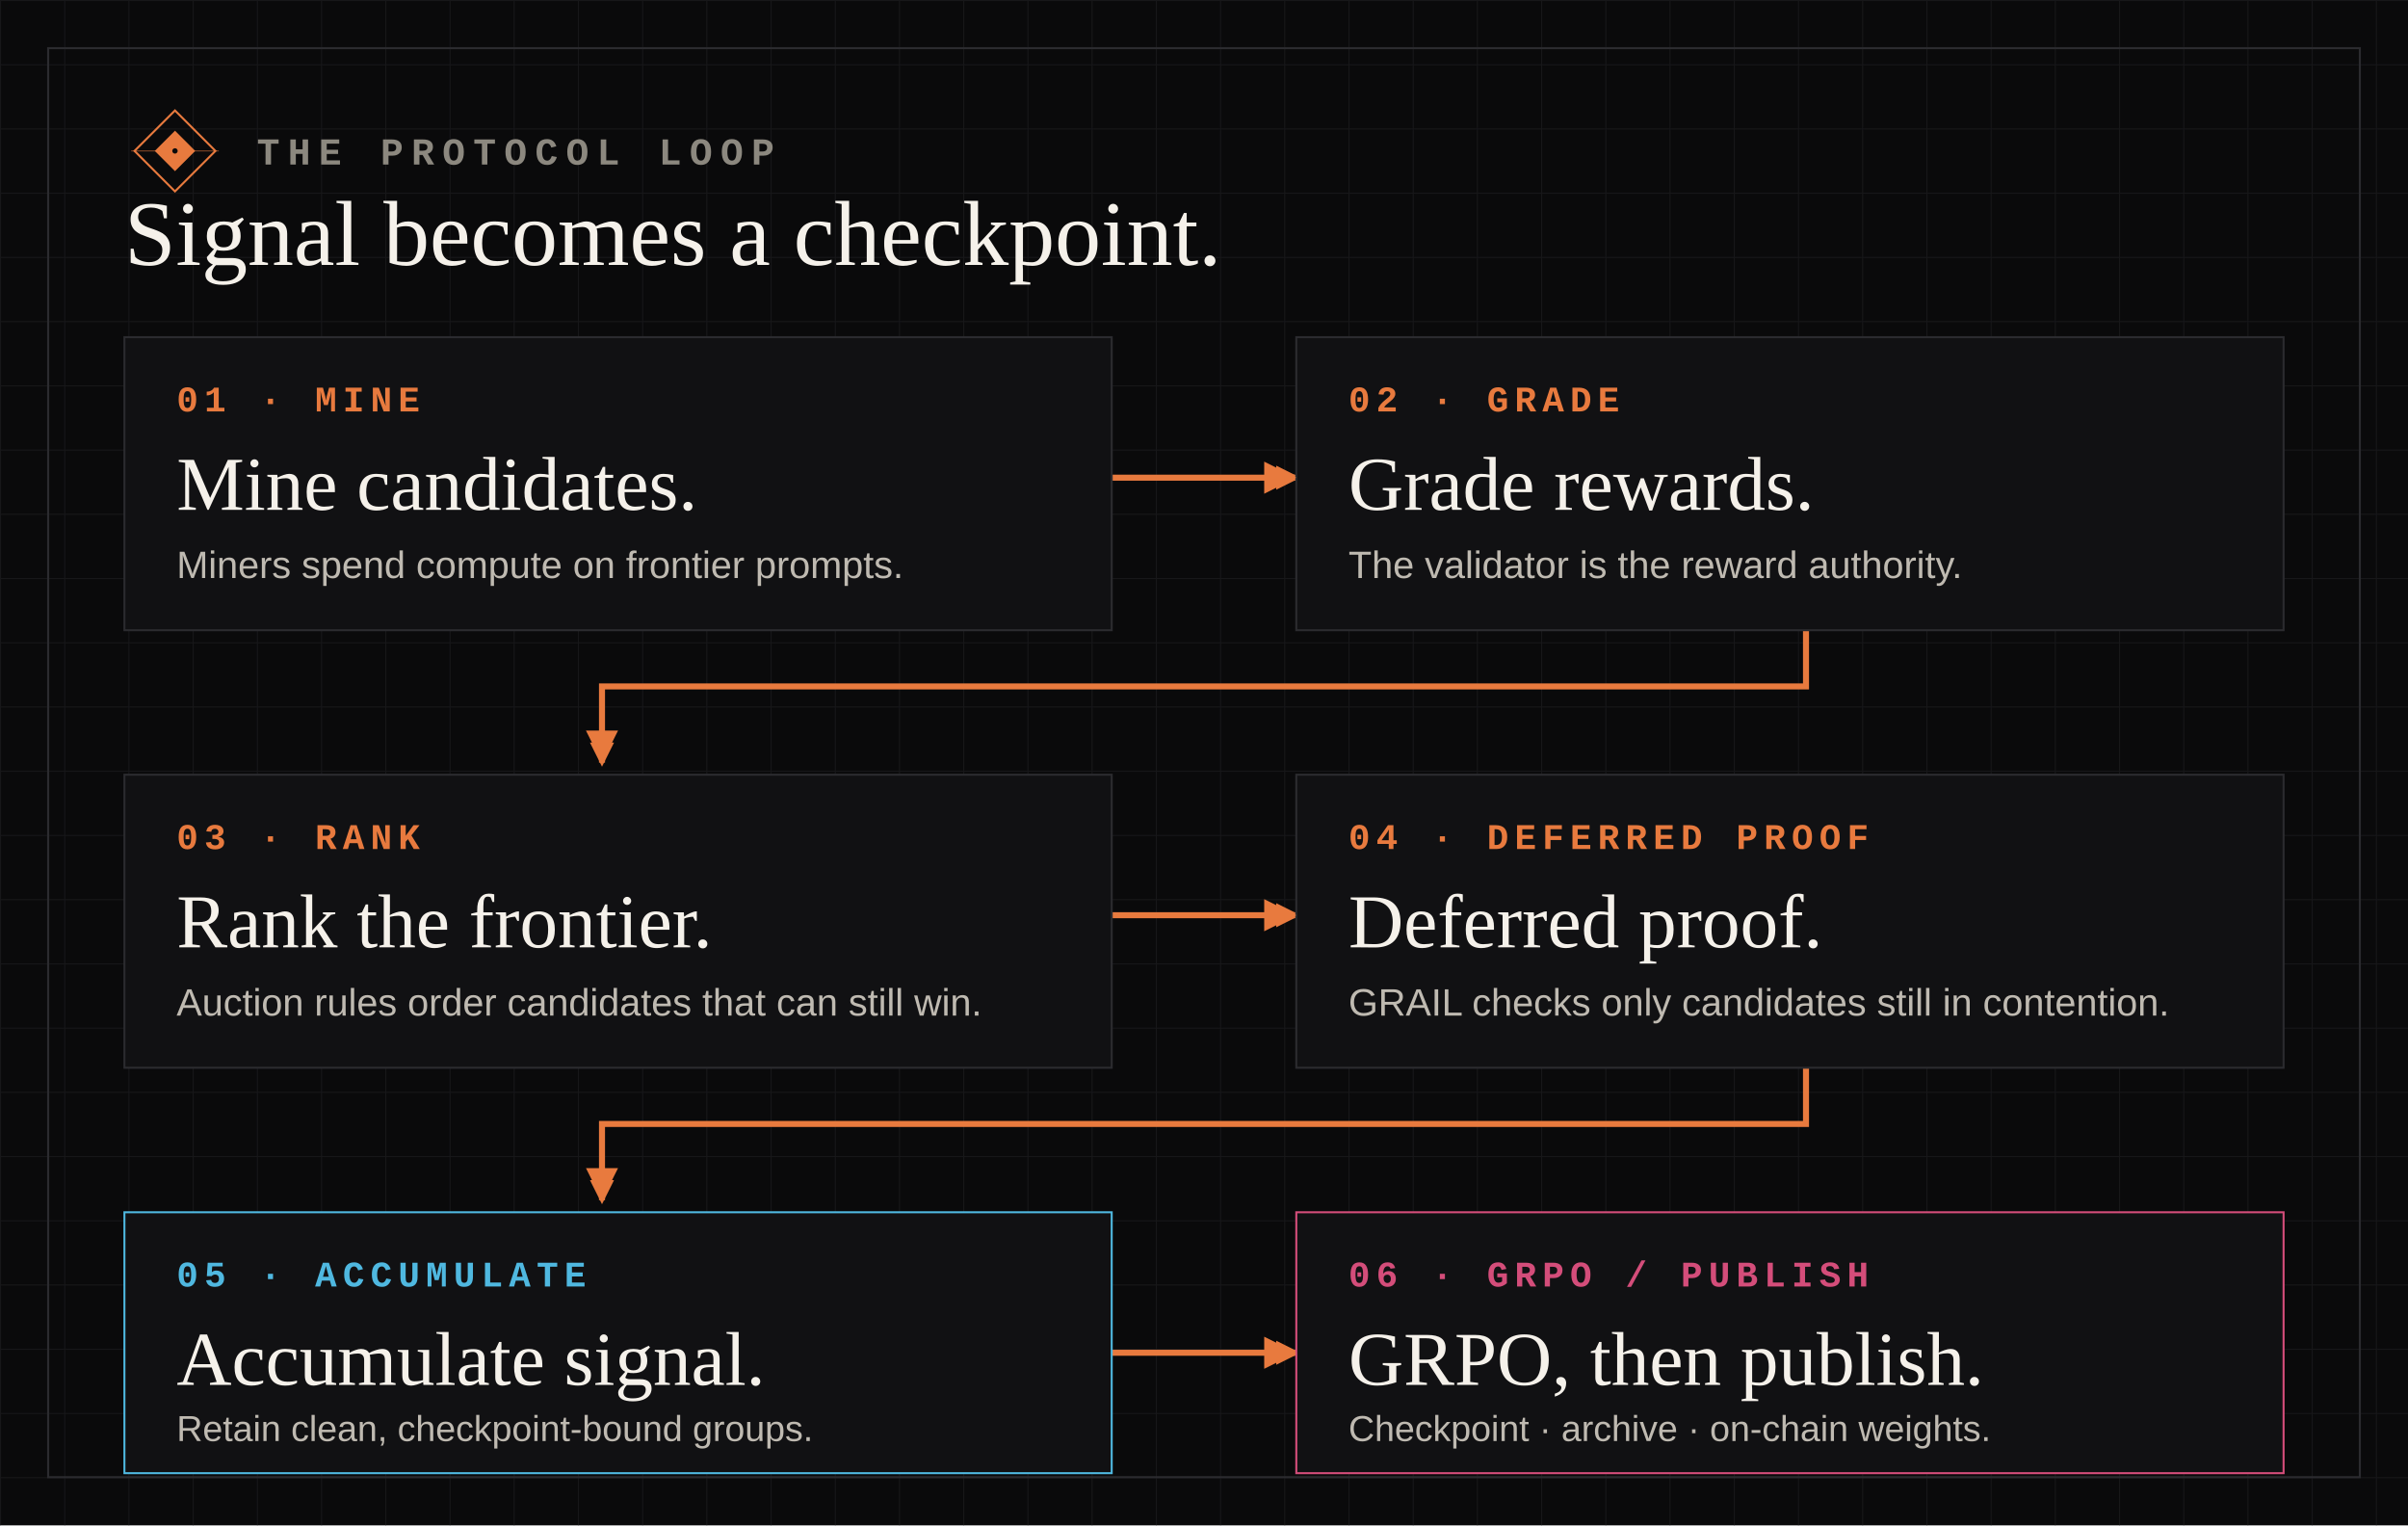
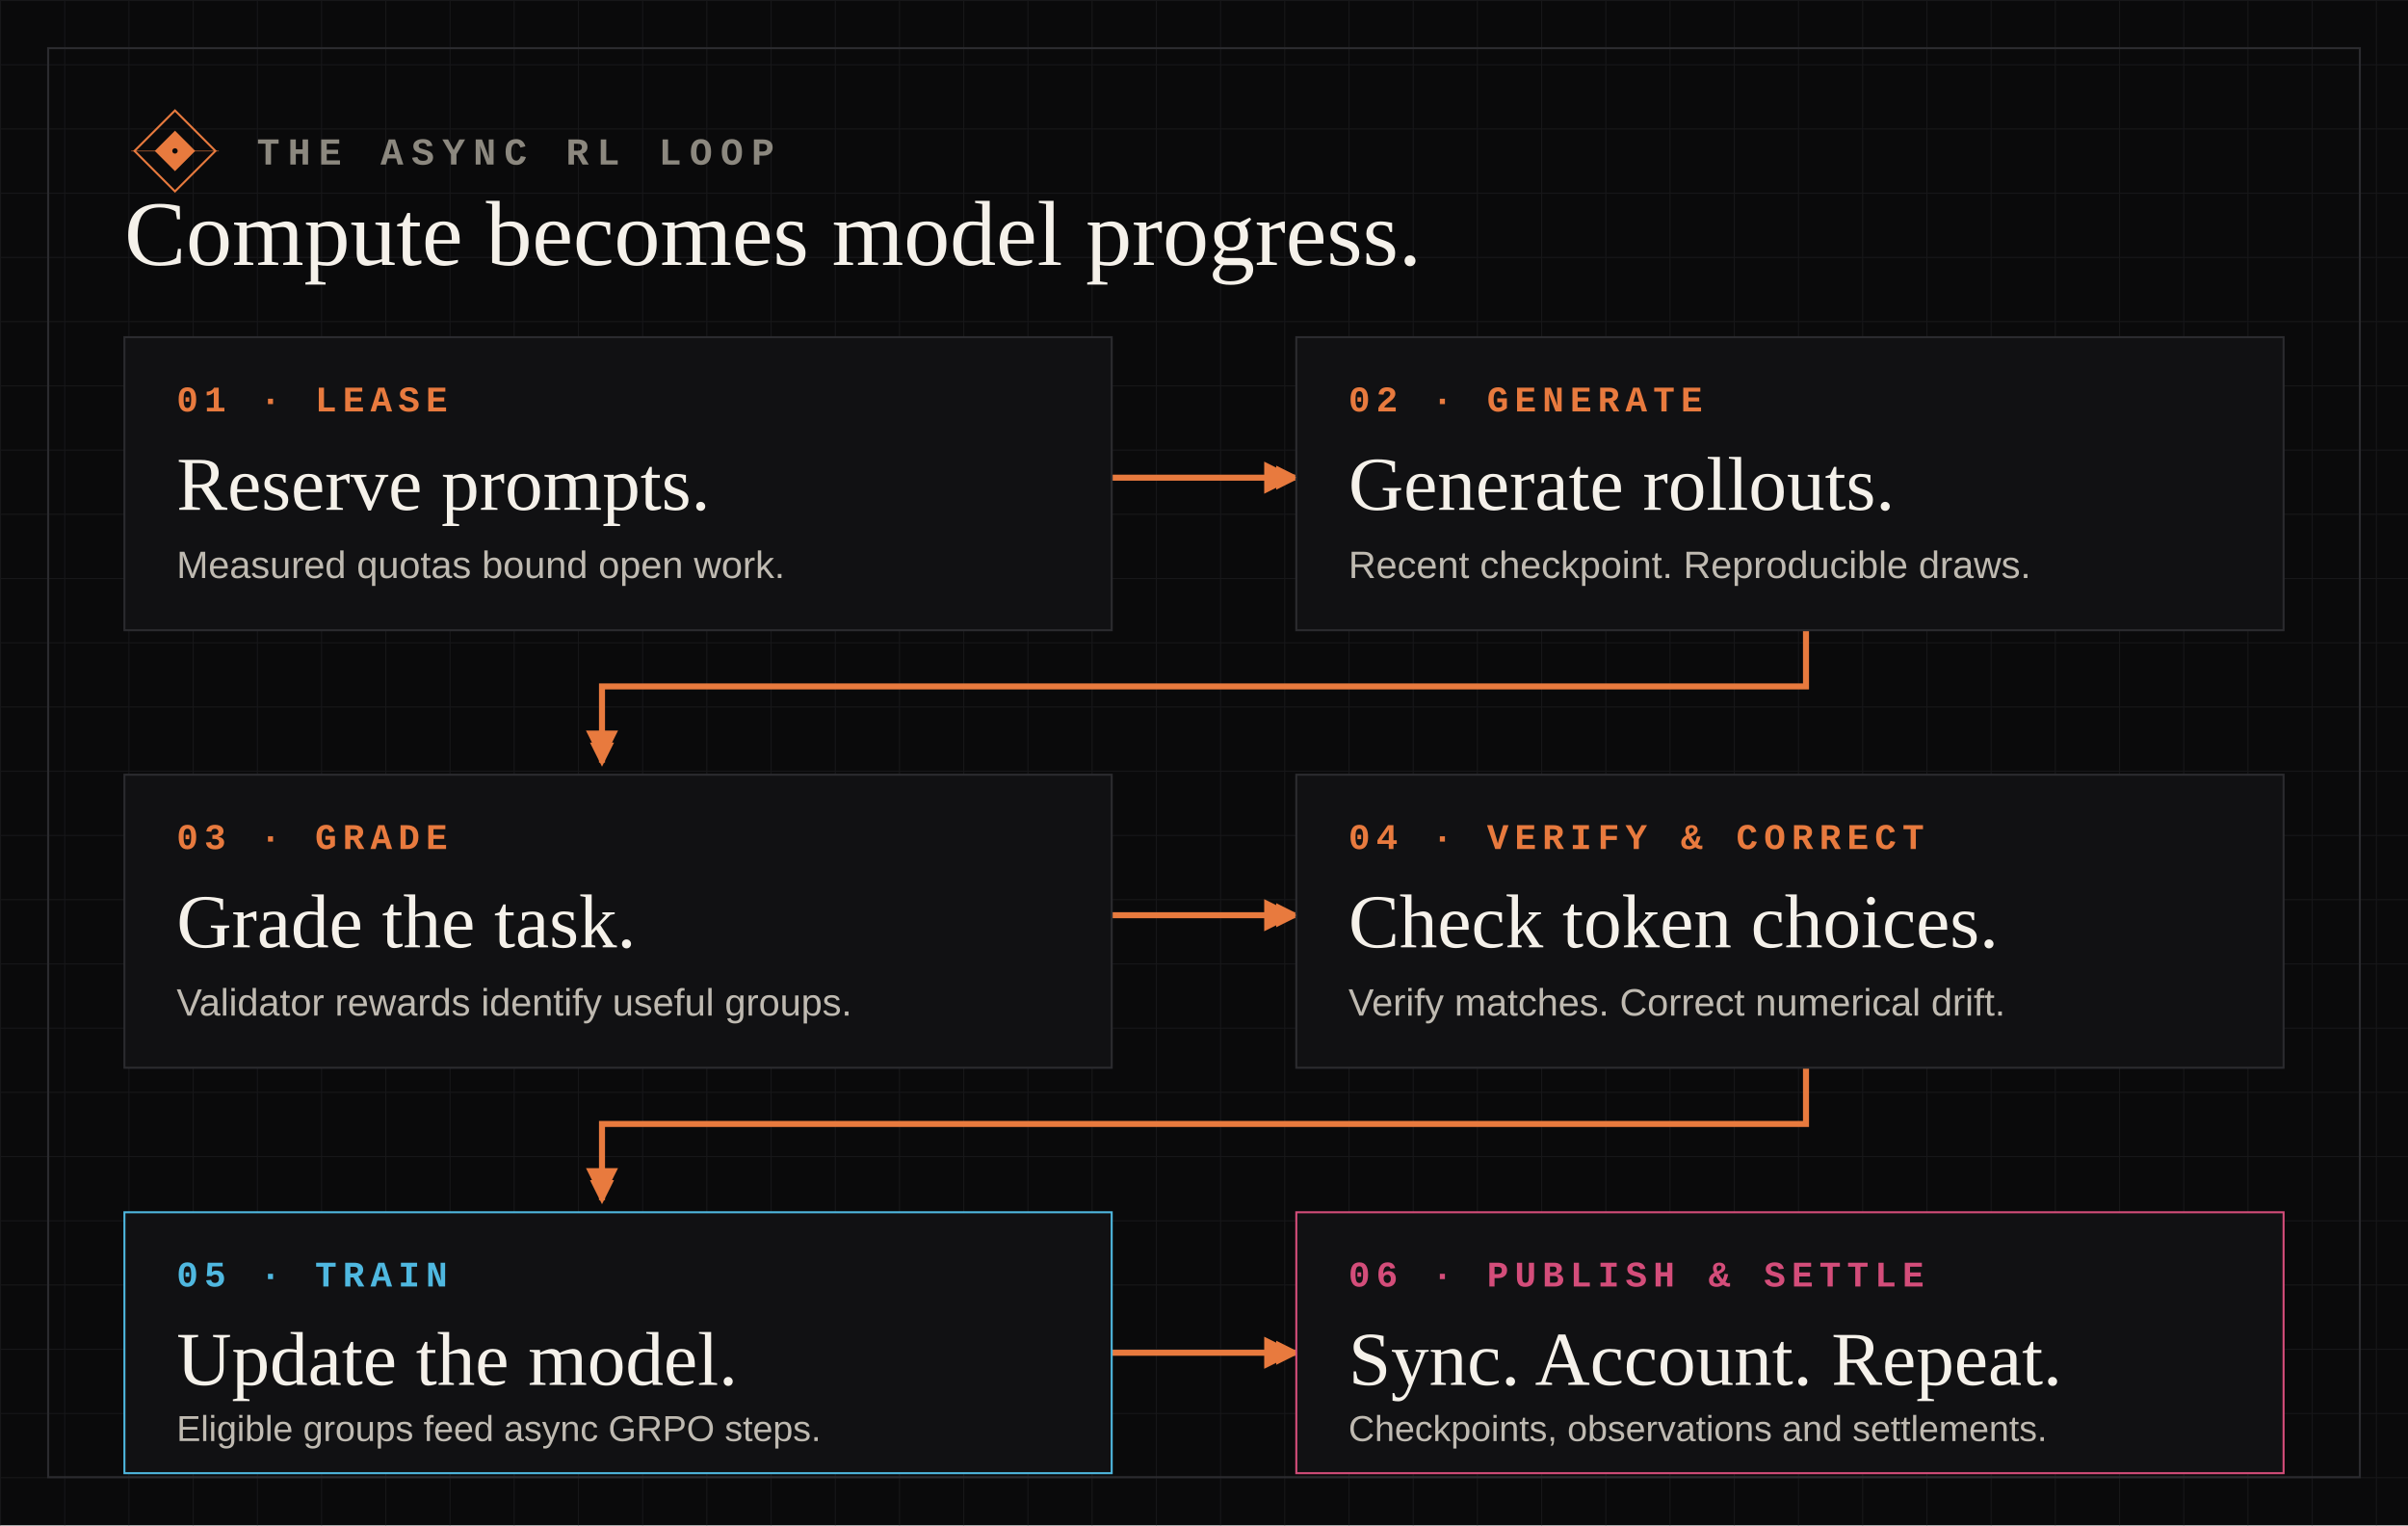
<svg xmlns="http://www.w3.org/2000/svg" width="1200" height="760" viewBox="0 0 1200 760" role="img" aria-labelledby="reliquary-core-loop-title reliquary-core-loop-description" focusable="false">
  <defs>
    <pattern id="reliquary-core-loop-grid" width="32" height="32" patternUnits="userSpaceOnUse">
      <path d="M 32 0 L 0 0 0 32" fill="none" stroke="#202024" stroke-width="1" />
    </pattern>
    <marker id="reliquary-core-loop-arrow" markerWidth="12" markerHeight="12" refX="10" refY="6" orient="auto" markerUnits="userSpaceOnUse">
      <path d="M 0 0 L 12 6 L 0 12 Z" fill="#e87a3e" />
    </marker>
  </defs>
  <rect width="1200" height="760" fill="#0a0a0b" />
  <rect width="1200" height="760" fill="url(#reliquary-core-loop-grid)" opacity="0.55" />
  <rect x="24" y="24" width="1152" height="712" fill="none" stroke="#2b2b2f" />
  <g transform="translate(62 50) scale(0.42)">
    <line x1="8" y1="60" x2="112" y2="60" stroke="#e87a3e" stroke-width="1.2" opacity="0.55" />
    <path d="M 60 12 L 108 60 L 60 108 L 12 60 Z" fill="none" stroke="#e87a3e" stroke-width="2.4" stroke-linejoin="miter" />
    <path d="M 60 36 L 84 60 L 60 84 L 36 60 Z" fill="#e87a3e" />
    <circle cx="60" cy="60" r="3.2" fill="#0a0a0b" />
  </g>
-   <text x="128" y="82" fill="#8c887f" font-family="'Courier New', Courier, monospace" font-size="19" font-weight="700" letter-spacing="4">THE PROTOCOL LOOP</text>
-   <text x="62" y="132" fill="#f5f1ea" font-family="Georgia, 'Times New Roman', serif" font-size="46">Signal becomes a checkpoint.</text>
+   <text x="128" y="82" fill="#8c887f" font-family="'Courier New', Courier, monospace" font-size="19" font-weight="700" letter-spacing="4">THE ASYNC RL LOOP</text>
+   <text x="62" y="132" fill="#f5f1ea" font-family="Georgia, 'Times New Roman', serif" font-size="46">Compute becomes model progress.</text>
  <path d="M 554 238 H 646" fill="none" stroke="#e87a3e" stroke-width="3" marker-end="url(#reliquary-core-loop-arrow)" />
  <path d="M 900 314 V 342 H 300 V 380" fill="none" stroke="#e87a3e" stroke-width="3" marker-end="url(#reliquary-core-loop-arrow)" />
  <path d="M 554 456 H 646" fill="none" stroke="#e87a3e" stroke-width="3" marker-end="url(#reliquary-core-loop-arrow)" />
  <path d="M 900 532 V 560 H 300 V 598" fill="none" stroke="#e87a3e" stroke-width="3" marker-end="url(#reliquary-core-loop-arrow)" />
  <path d="M 554 674 H 646" fill="none" stroke="#e87a3e" stroke-width="3" marker-end="url(#reliquary-core-loop-arrow)" />
  <g>
    <rect x="62" y="168" width="492" height="146" fill="#111113" stroke="#2b2b2f" />
-     <text x="88" y="205" fill="#e87a3e" font-family="'Courier New', Courier, monospace" font-size="18" font-weight="700" letter-spacing="3">01 · MINE</text>
-     <text x="88" y="254" fill="#f5f1ea" font-family="Georgia, 'Times New Roman', serif" font-size="38">Mine candidates.</text>
-     <text x="88" y="288" fill="#bfbab1" font-family="Arial, Helvetica, sans-serif" font-size="19">Miners spend compute on frontier prompts.</text>
+     <text x="88" y="205" fill="#e87a3e" font-family="'Courier New', Courier, monospace" font-size="18" font-weight="700" letter-spacing="3">01 · LEASE</text>
+     <text x="88" y="254" fill="#f5f1ea" font-family="Georgia, 'Times New Roman', serif" font-size="38">Reserve prompts.</text>
+     <text x="88" y="288" fill="#bfbab1" font-family="Arial, Helvetica, sans-serif" font-size="19">Measured quotas bound open work.</text>
  </g>
  <g>
    <rect x="646" y="168" width="492" height="146" fill="#111113" stroke="#2b2b2f" />
-     <text x="672" y="205" fill="#e87a3e" font-family="'Courier New', Courier, monospace" font-size="18" font-weight="700" letter-spacing="3">02 · GRADE</text>
-     <text x="672" y="254" fill="#f5f1ea" font-family="Georgia, 'Times New Roman', serif" font-size="38">Grade rewards.</text>
-     <text x="672" y="288" fill="#bfbab1" font-family="Arial, Helvetica, sans-serif" font-size="19">The validator is the reward authority.</text>
+     <text x="672" y="205" fill="#e87a3e" font-family="'Courier New', Courier, monospace" font-size="18" font-weight="700" letter-spacing="3">02 · GENERATE</text>
+     <text x="672" y="254" fill="#f5f1ea" font-family="Georgia, 'Times New Roman', serif" font-size="38">Generate rollouts.</text>
+     <text x="672" y="288" fill="#bfbab1" font-family="Arial, Helvetica, sans-serif" font-size="19">Recent checkpoint. Reproducible draws.</text>
  </g>
  <g>
    <rect x="62" y="386" width="492" height="146" fill="#111113" stroke="#2b2b2f" />
-     <text x="88" y="423" fill="#e87a3e" font-family="'Courier New', Courier, monospace" font-size="18" font-weight="700" letter-spacing="3">03 · RANK</text>
-     <text x="88" y="472" fill="#f5f1ea" font-family="Georgia, 'Times New Roman', serif" font-size="38">Rank the frontier.</text>
-     <text x="88" y="506" fill="#bfbab1" font-family="Arial, Helvetica, sans-serif" font-size="19">Auction rules order candidates that can still win.</text>
+     <text x="88" y="423" fill="#e87a3e" font-family="'Courier New', Courier, monospace" font-size="18" font-weight="700" letter-spacing="3">03 · GRADE</text>
+     <text x="88" y="472" fill="#f5f1ea" font-family="Georgia, 'Times New Roman', serif" font-size="38">Grade the task.</text>
+     <text x="88" y="506" fill="#bfbab1" font-family="Arial, Helvetica, sans-serif" font-size="19">Validator rewards identify useful groups.</text>
  </g>
  <g>
    <rect x="646" y="386" width="492" height="146" fill="#111113" stroke="#2b2b2f" />
-     <text x="672" y="423" fill="#e87a3e" font-family="'Courier New', Courier, monospace" font-size="18" font-weight="700" letter-spacing="3">04 · DEFERRED PROOF</text>
-     <text x="672" y="472" fill="#f5f1ea" font-family="Georgia, 'Times New Roman', serif" font-size="38">Deferred proof.</text>
-     <text x="672" y="506" fill="#bfbab1" font-family="Arial, Helvetica, sans-serif" font-size="19">GRAIL checks only candidates still in contention.</text>
+     <text x="672" y="423" fill="#e87a3e" font-family="'Courier New', Courier, monospace" font-size="18" font-weight="700" letter-spacing="3">04 · VERIFY &amp; CORRECT</text>
+     <text x="672" y="472" fill="#f5f1ea" font-family="Georgia, 'Times New Roman', serif" font-size="38">Check token choices.</text>
+     <text x="672" y="506" fill="#bfbab1" font-family="Arial, Helvetica, sans-serif" font-size="19">Verify matches. Correct numerical drift.</text>
  </g>
  <g>
    <rect x="62" y="604" width="492" height="130" fill="#111113" stroke="#4fb8e0" />
-     <text x="88" y="641" fill="#4fb8e0" font-family="'Courier New', Courier, monospace" font-size="18" font-weight="700" letter-spacing="3">05 · ACCUMULATE</text>
-     <text x="88" y="690" fill="#f5f1ea" font-family="Georgia, 'Times New Roman', serif" font-size="38">Accumulate signal.</text>
-     <text x="88" y="718" fill="#bfbab1" font-family="Arial, Helvetica, sans-serif" font-size="18">Retain clean, checkpoint-bound groups.</text>
+     <text x="88" y="641" fill="#4fb8e0" font-family="'Courier New', Courier, monospace" font-size="18" font-weight="700" letter-spacing="3">05 · TRAIN</text>
+     <text x="88" y="690" fill="#f5f1ea" font-family="Georgia, 'Times New Roman', serif" font-size="38">Update the model.</text>
+     <text x="88" y="718" fill="#bfbab1" font-family="Arial, Helvetica, sans-serif" font-size="18">Eligible groups feed async GRPO steps.</text>
  </g>
  <g>
    <rect x="646" y="604" width="492" height="130" fill="#111113" stroke="#d44d7a" />
-     <text x="672" y="641" fill="#d44d7a" font-family="'Courier New', Courier, monospace" font-size="18" font-weight="700" letter-spacing="3">06 · GRPO / PUBLISH</text>
-     <text x="672" y="690" fill="#f5f1ea" font-family="Georgia, 'Times New Roman', serif" font-size="38">GRPO, then publish.</text>
-     <text x="672" y="718" fill="#bfbab1" font-family="Arial, Helvetica, sans-serif" font-size="18">Checkpoint · archive · on-chain weights.</text>
+     <text x="672" y="641" fill="#d44d7a" font-family="'Courier New', Courier, monospace" font-size="18" font-weight="700" letter-spacing="3">06 · PUBLISH &amp; SETTLE</text>
+     <text x="672" y="690" fill="#f5f1ea" font-family="Georgia, 'Times New Roman', serif" font-size="38">Sync. Account. Repeat.</text>
+     <text x="672" y="718" fill="#bfbab1" font-family="Arial, Helvetica, sans-serif" font-size="18">Checkpoints, observations and settlements.</text>
  </g>
  <g fill="#e87a3e" aria-hidden="true">
    <path d="M 630 230 L 646 238 L 630 246 Z" />
    <path d="M 292 364 L 300 380 L 308 364 Z" />
    <path d="M 630 448 L 646 456 L 630 464 Z" />
    <path d="M 292 582 L 300 598 L 308 582 Z" />
    <path d="M 630 666 L 646 674 L 630 682 Z" />
  </g>
</svg>
